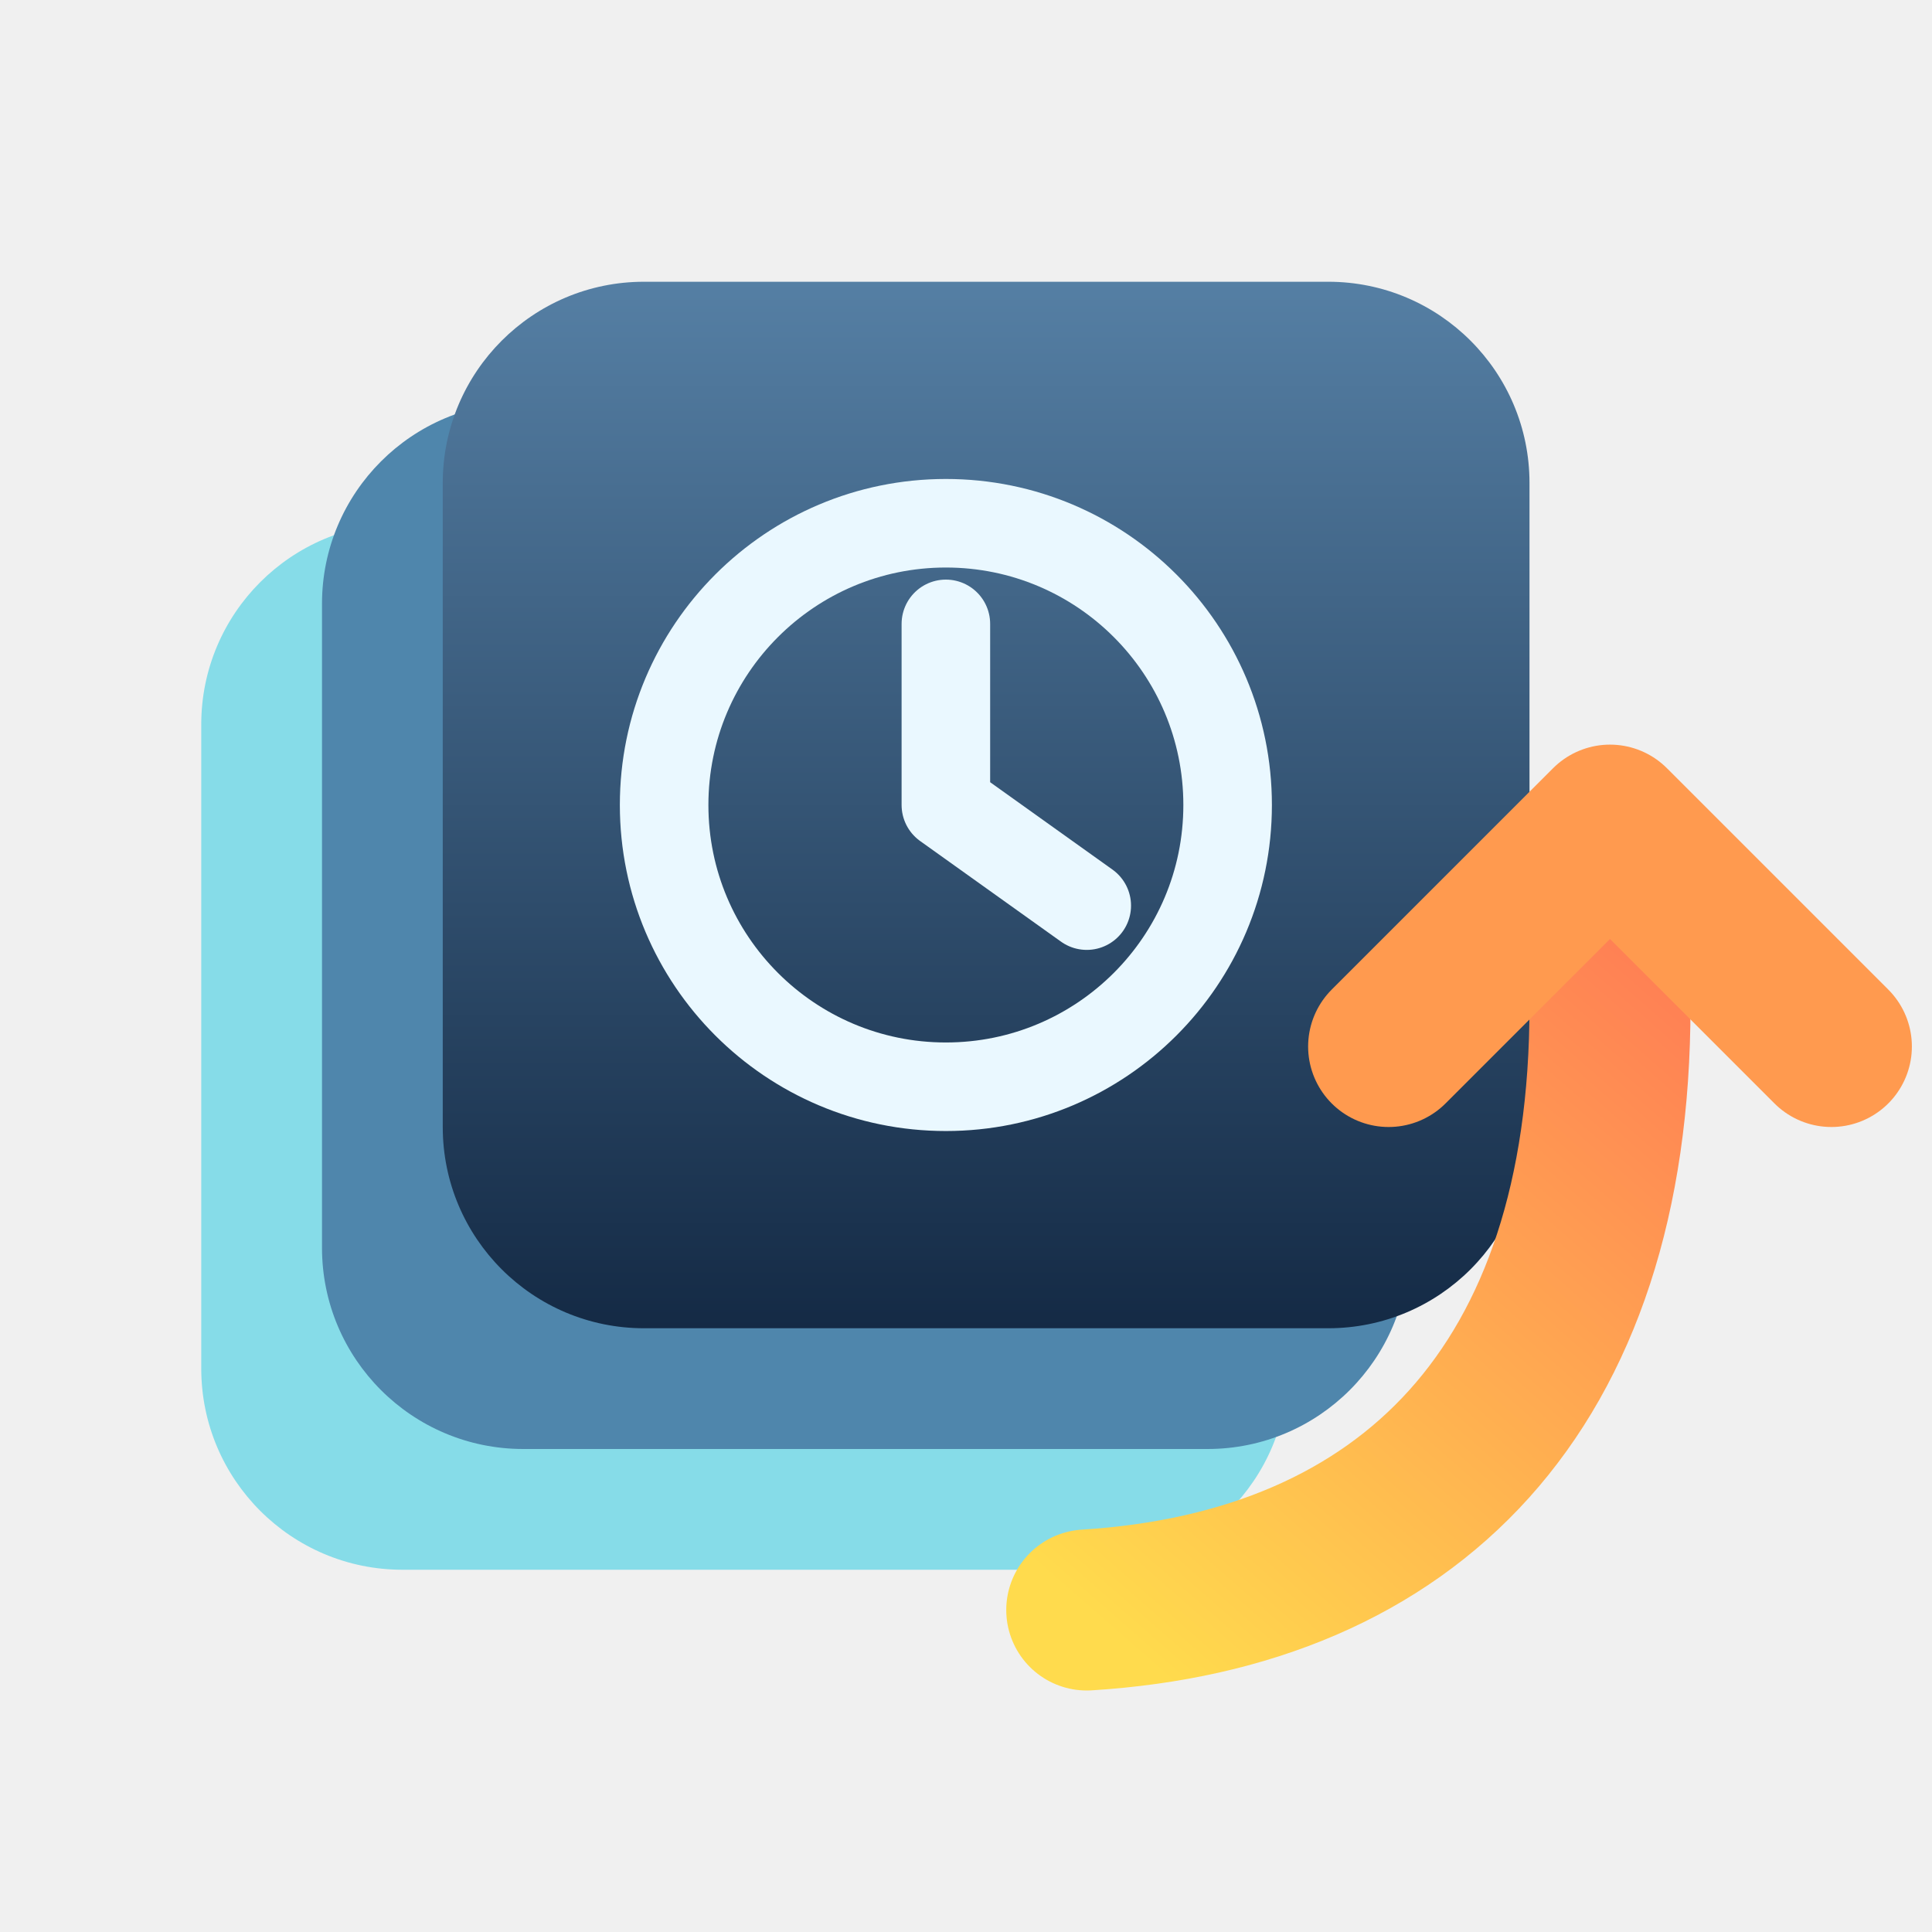
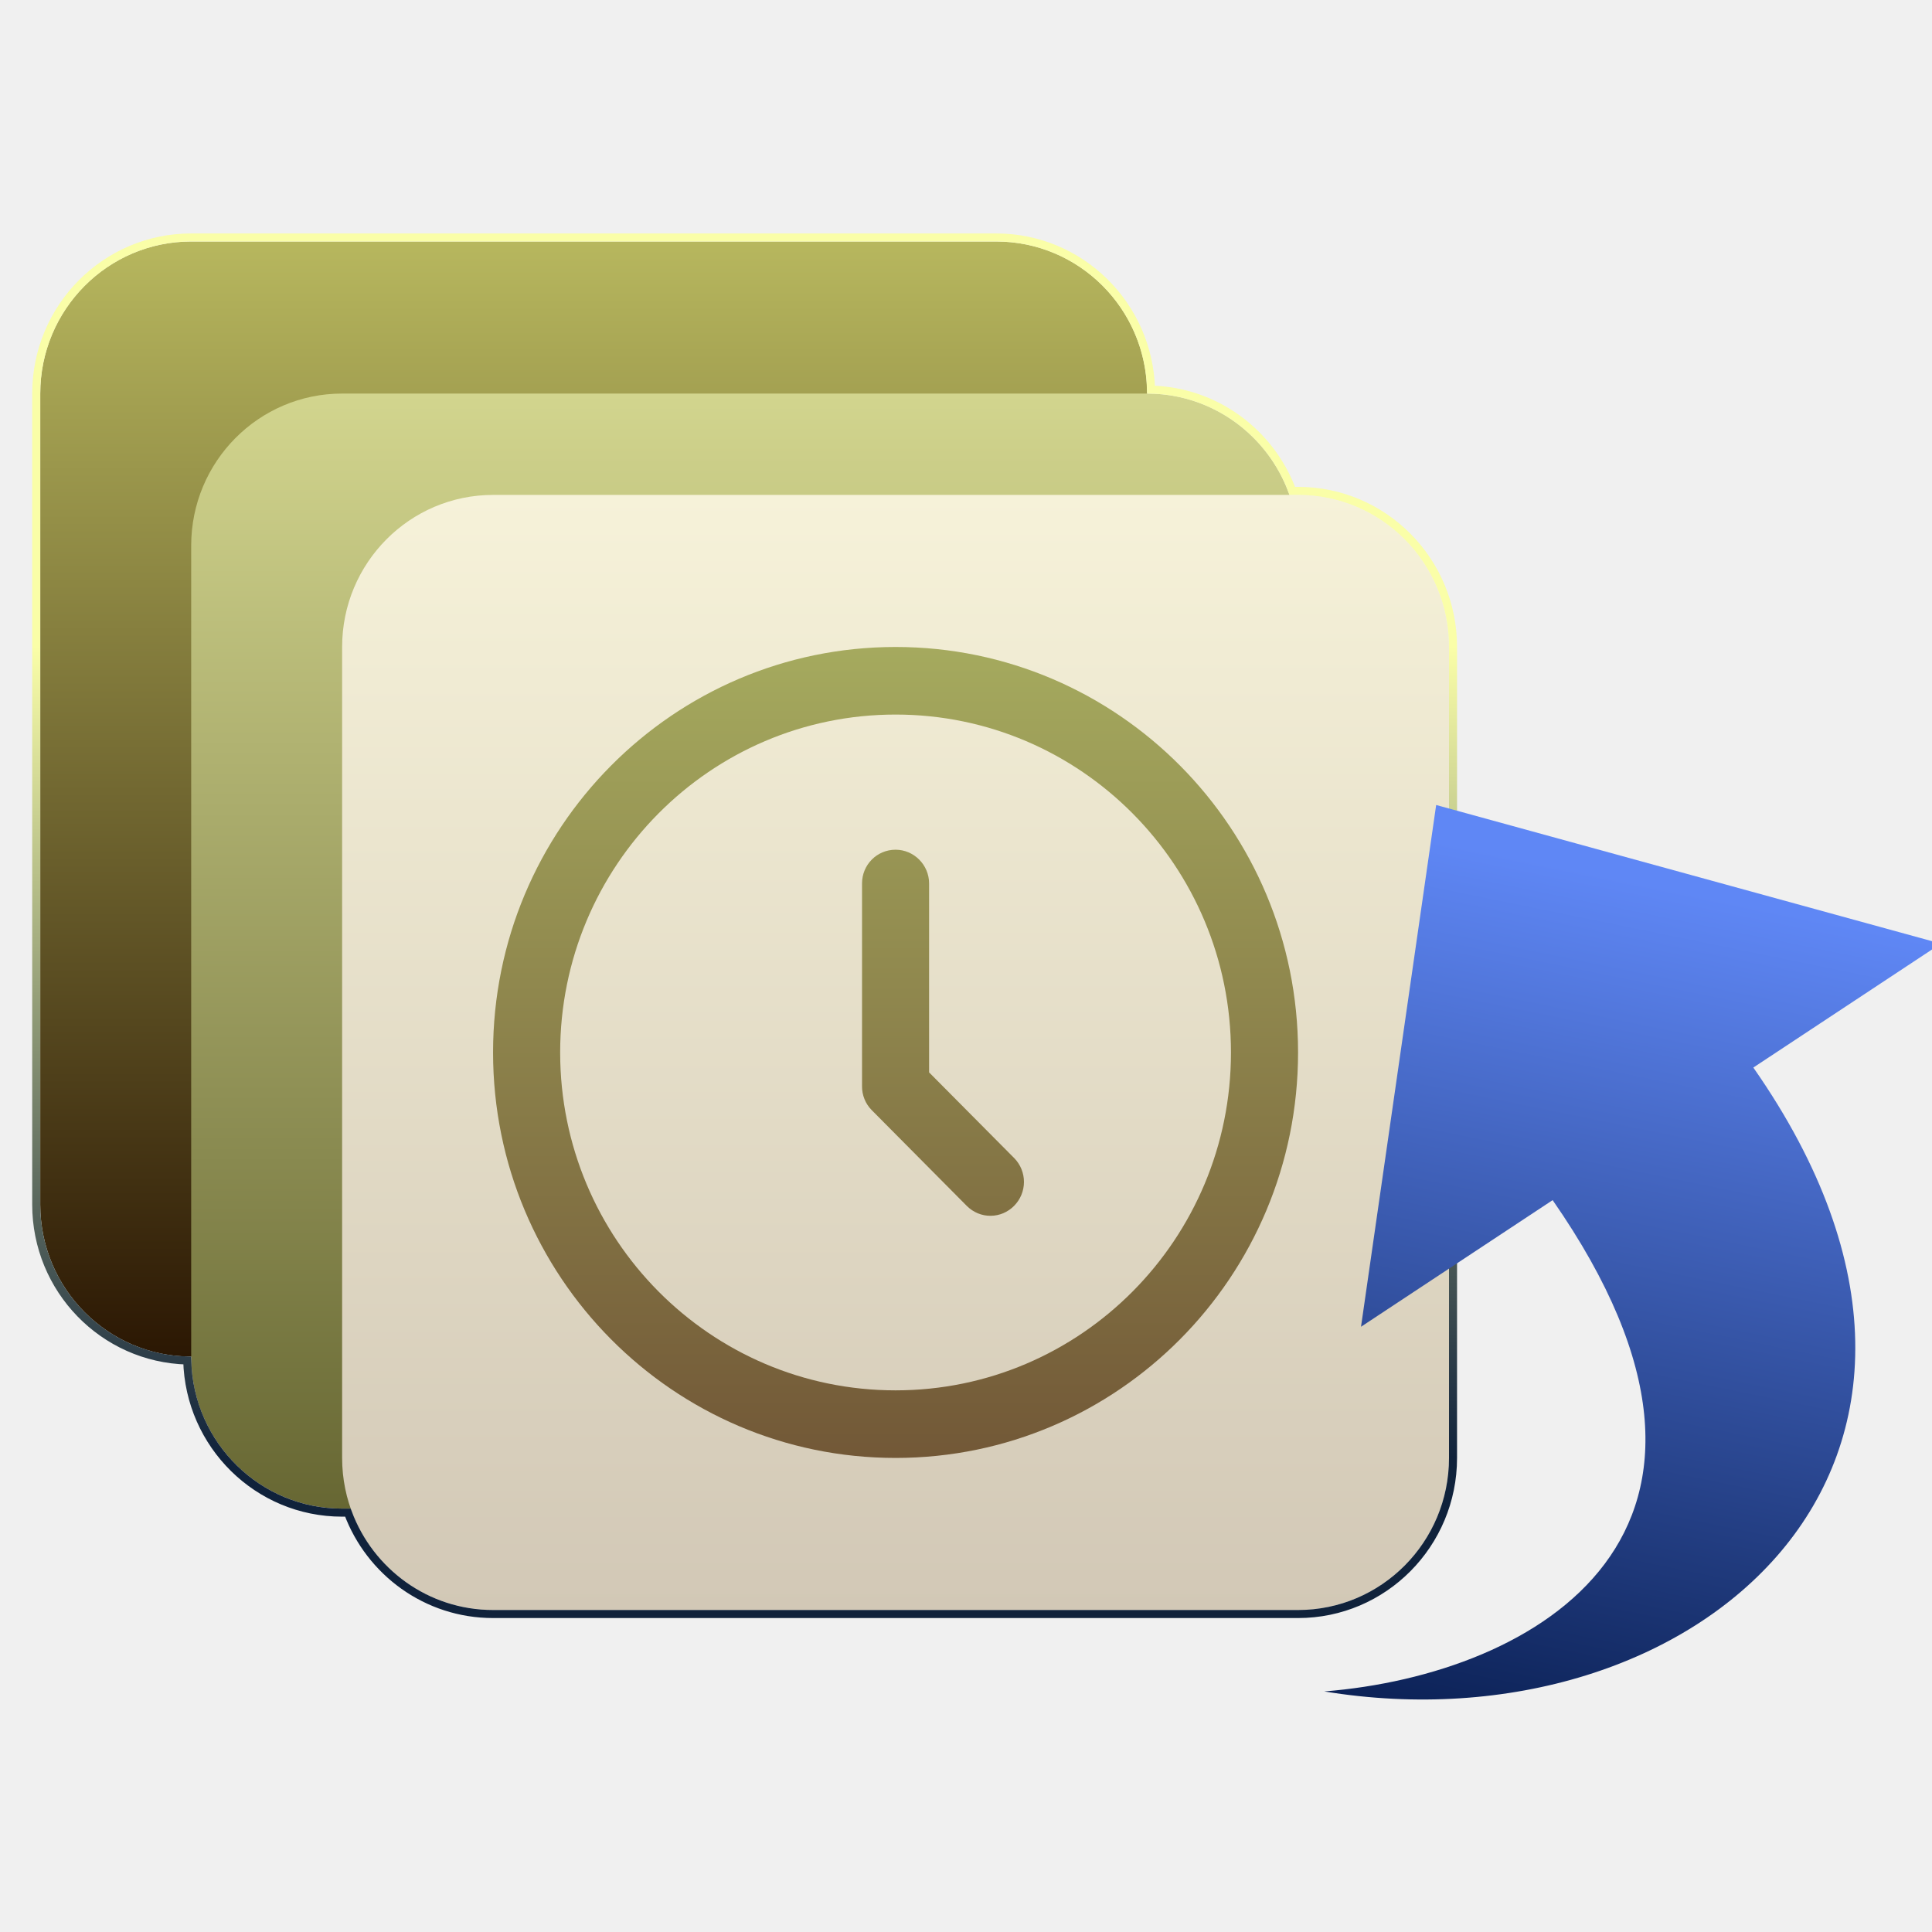
<svg xmlns="http://www.w3.org/2000/svg" width="48" height="48" viewBox="0 0 48 48" fill="none">
-   <rect x="5" y="13" width="27" height="26" rx="5" fill="#86DCE8" />
-   <rect x="8" y="10" width="27" height="26" rx="5" fill="#4F86AC" />
-   <rect x="11" y="7" width="27" height="26" rx="5" fill="url(#history-snapshot)" />
-   <circle cx="23.5" cy="20" r="7" stroke="#EAF8FF" stroke-width="2.2" />
-   <path d="M23.5 15.5V20L27 22.5" stroke="#EAF8FF" stroke-width="2.2" stroke-linecap="round" stroke-linejoin="round" />
-   <path d="M27 40C35 39.5 40 34.5 40 25" stroke="url(#deployment-arrow)" stroke-width="4" stroke-linecap="round" />
-   <path d="M34.5 26L40 20.5L45.5 26" stroke="#FF9A4F" stroke-width="4" stroke-linecap="round" stroke-linejoin="round" />
+   <g clip-path="url(#clip0_3196_2549)">
+     <path d="M1 9.778C1 7.691 2.679 6 4.75 6H24.75C26.821 6 28.5 7.691 28.5 9.778V29.926C28.5 32.012 26.821 33.704 24.75 33.704H4.75C2.679 33.704 1 32.012 1 29.926V9.778Z" fill="url(#paint0_linear_3196_2549)" />
+     <path d="M4.75 13.556C4.75 11.469 6.429 9.778 8.5 9.778H28.5C30.571 9.778 32.25 11.469 32.25 13.556V33.704C32.25 35.79 30.571 37.481 28.5 37.481H8.5C6.429 37.481 4.75 35.79 4.75 33.704L4.75 13.556Z" fill="url(#paint1_linear_3196_2549)" />
+     <path d="M8.5 16.074C8.5 13.988 10.179 12.296 12.25 12.296H32.25C34.321 12.296 36 13.988 36 16.074V36.222C36 38.309 34.321 40 32.25 40H12.25C10.179 40 8.5 38.309 8.5 36.222V16.074Z" fill="url(#paint2_linear_3196_2549)" />
+     <path d="M22.25 34.543C26.852 34.543 30.583 30.785 30.583 26.148C30.583 21.512 26.852 17.753 22.25 17.753C17.648 17.753 13.917 21.512 13.917 26.148C13.917 30.785 17.648 34.543 22.25 34.543ZM22.25 36.222C16.727 36.222 12.25 31.712 12.25 26.148C12.25 20.585 16.727 16.074 22.25 16.074C27.773 16.074 32.25 20.585 32.25 26.148C32.25 31.712 27.773 36.222 22.25 36.222ZM23.083 26.643V21.948C23.083 21.491 22.71 21.111 22.25 21.111C21.787 21.111 21.417 21.485 21.417 21.948V26.99C21.416 27.099 21.437 27.207 21.478 27.308C21.518 27.409 21.579 27.5 21.655 27.578L24.023 29.964C24.101 30.041 24.192 30.102 24.293 30.144C24.394 30.186 24.502 30.207 24.611 30.206C24.72 30.206 24.828 30.183 24.928 30.141C25.028 30.098 25.119 30.036 25.196 29.958C25.351 29.801 25.439 29.59 25.44 29.368C25.441 29.147 25.355 28.935 25.202 28.777L23.083 26.643Z" fill="url(#paint3_linear_3196_2549)" />
+     <path d="M24.75 5.9C26.844 5.9 28.545 7.584 28.597 9.68C30.207 9.72 31.57 10.754 32.106 12.196H32.25C34.377 12.196 36.1 13.933 36.1 16.074V36.223C36.099 38.363 34.377 40.1 32.25 40.1H12.25C10.598 40.1 9.19 39.052 8.644 37.581H8.5C6.405 37.581 4.704 35.897 4.652 33.801C2.571 33.749 0.9 32.034 0.9 29.926V9.777C0.901 7.637 2.623 5.9 4.75 5.9H24.75Z" stroke="url(#paint4_linear_3196_2549)" stroke-width="0.2" />
+     <path d="M32.901 42.023C38.177 41.603 44.309 38.067 38.575 29.817L33.814 32.963L35.681 20L48.221 23.444L43.561 26.523C50.453 36.386 42.072 43.529 32.901 42.023Z" fill="url(#paint5_linear_3196_2549)" />
+   </g>
  <defs>
-     <linearGradient id="history-snapshot" x1="24.5" y1="7" x2="24.5" y2="33" gradientUnits="userSpaceOnUse">
-       <stop stop-color="#557FA4" />
-       <stop offset="1" stop-color="#142A45" />
+     <linearGradient id="paint0_linear_3196_2549" x1="14.75" y1="6" x2="14.75" y2="33.704" gradientUnits="userSpaceOnUse">
+       <stop stop-color="#B7B75E" />
+       <stop offset="1" stop-color="#2B1703" />
    </linearGradient>
-     <linearGradient id="deployment-arrow" x1="27" y1="40" x2="41" y2="24" gradientUnits="userSpaceOnUse">
-       <stop stop-color="#FFDB4D" />
-       <stop offset="1" stop-color="#FF8054" />
+     <linearGradient id="paint1_linear_3196_2549" x1="18.5" y1="9.778" x2="18.5" y2="37.481" gradientUnits="userSpaceOnUse">
+       <stop stop-color="#D2D58E" />
+       <stop offset="1" stop-color="#676733" />
    </linearGradient>
+     <linearGradient id="paint2_linear_3196_2549" x1="22.25" y1="12.296" x2="22.25" y2="40" gradientUnits="userSpaceOnUse">
+       <stop stop-color="#F6F2D9" />
+       <stop offset="1" stop-color="#D2C8B6" />
+     </linearGradient>
+     <linearGradient id="paint3_linear_3196_2549" x1="22.25" y1="16.074" x2="22.25" y2="36.222" gradientUnits="userSpaceOnUse">
+       <stop stop-color="#A5AA5E" />
+       <stop offset="1" stop-color="#725837" />
+     </linearGradient>
+     <linearGradient id="paint4_linear_3196_2549" x1="22.25" y1="16.074" x2="22.25" y2="36.222" gradientUnits="userSpaceOnUse">
+       <stop stop-color="#FAFEA8" />
+       <stop offset="1" stop-color="#10223B" />
+     </linearGradient>
+     <linearGradient id="paint5_linear_3196_2549" x1="42.285" y1="22.231" x2="38.026" y2="43.071" gradientUnits="userSpaceOnUse">
+       <stop stop-color="#5F87F5" />
+       <stop offset="1" stop-color="#0C2257" />
+     </linearGradient>
+     <clipPath id="clip0_3196_2549">
+       <rect width="48" height="48" fill="white" />
+     </clipPath>
  </defs>
</svg>
